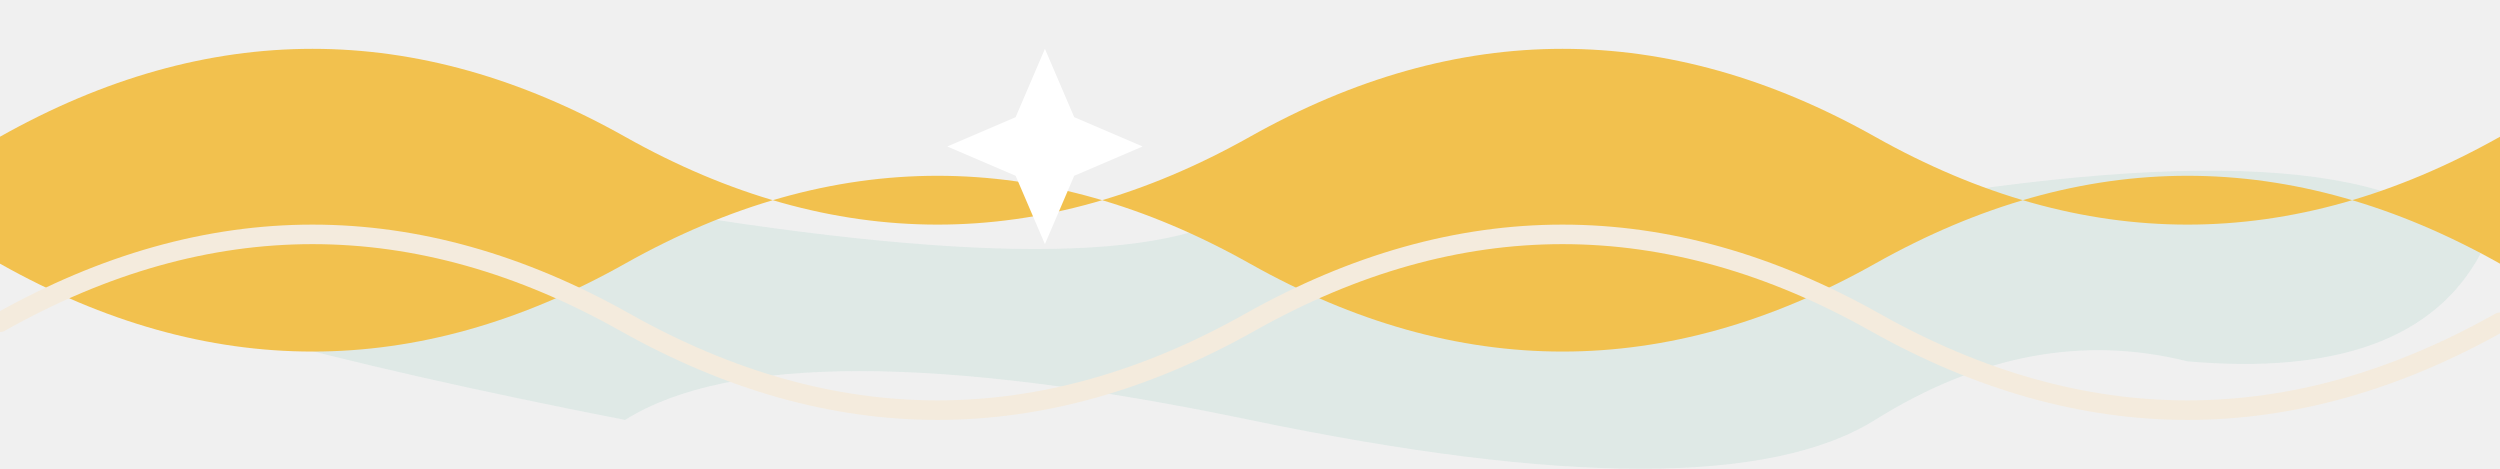
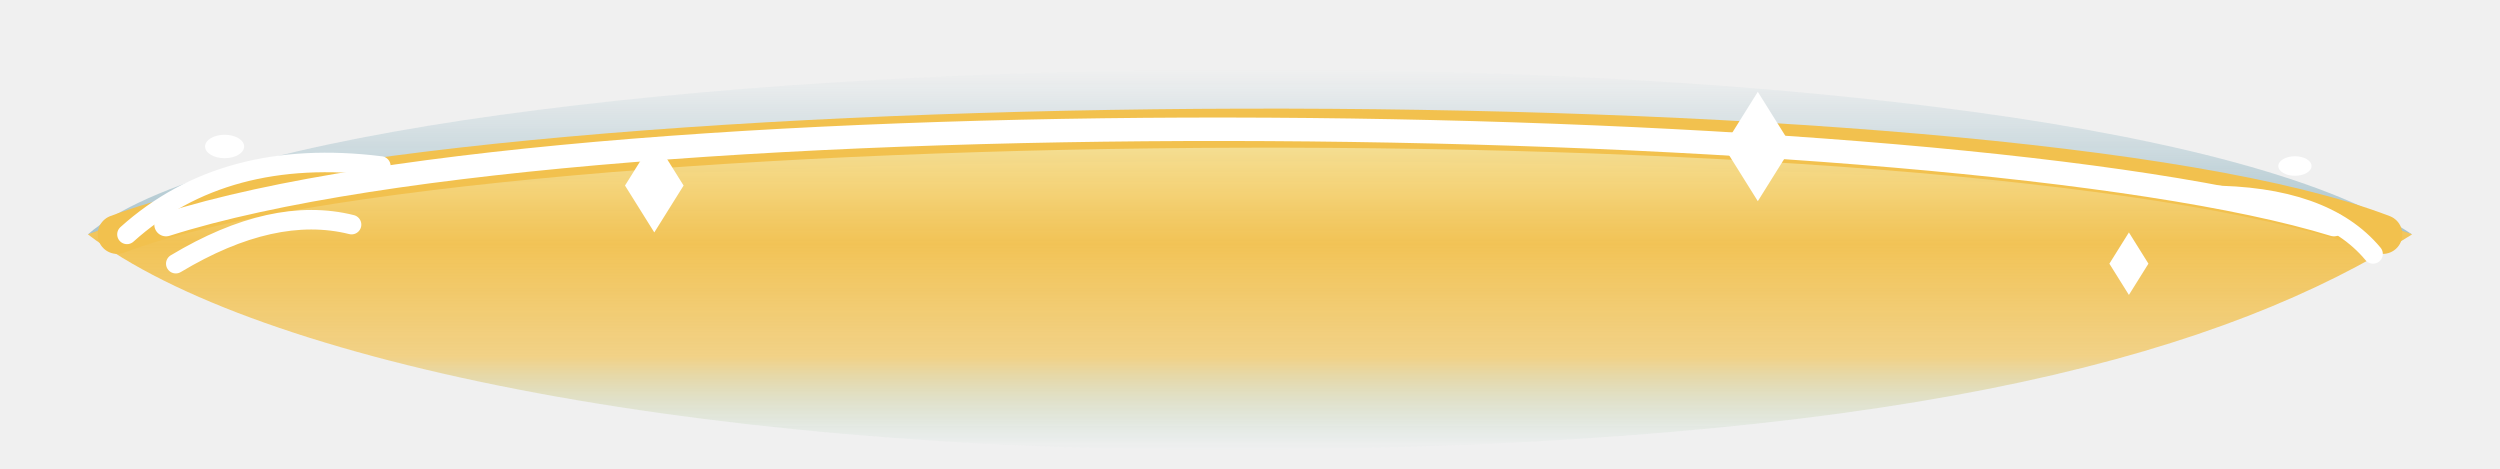
<svg xmlns="http://www.w3.org/2000/svg" width="256" height="48" viewBox="0 0 256 48">
  <g stroke-linecap="round" stroke-linejoin="round">
-     <path d="M2 26 Q12 12 64 21 T128 21 T192 21 Q244 12 254 26 Q247 39 224 37 Q208 33 192 43 T128 43 T64 43 Q18 34 2 26Z" fill="#8FC9B9" stroke="none" stroke-width="2" opacity=".18" />
-     <path d="M0 14 Q32 -4 64 14 T128 14 T192 14 T256 14 L256 27 Q224 9 192 27 T128 27 T64 27 T0 27Z" fill="#F2C14E" />
-     <path d="M0 33 Q32 15 64 33 T128 33 T192 33 T256 33" fill="none" stroke="#F4EBDD" stroke-width="2" />
-     <path d="M107 5 L110 12 L117 15 L110 18 L107 25 L104 18 L97 15 L104 12Z" fill="#FFFFFF" />
+     <defs>
+       <linearGradient id="face" x1="0" y1="0" x2="0" y2="1">
+         <stop offset="0" stop-color="#F6E7A6" />
+         <stop offset=".38" stop-color="#F2C14E" stop-opacity=".95" />
+         <stop offset=".72" stop-color="#F2C14E" stop-opacity=".65" />
+         <stop offset="1" stop-color="#8FC9B9" stop-opacity="0" />
+       </linearGradient>
+       <linearGradient id="trough" x1="0" y1="0" x2="0" y2="1">
+         <stop stop-color="#1F6F8B" stop-opacity="0" />
+         <stop offset="1" stop-color="#1F6F8B" stop-opacity=".35" />
+       </linearGradient>
+     </defs>
+     <path d="M9 24 C33 3 211 0 247 24 C210 14 48 14 9 24Z" fill="url(#trough)" />
+     <path d="M9 24 C50 8 205 8 247 24 C228 36 197 45 134 46 C73 47 26 37 9 24Z" fill="url(#face)" />
+     <path d="M12 24 C49 10 205 9 244 24" fill="none" stroke="#F2C14E" stroke-width="4" />
+     <path d="M17 23 C61 9 200 11 239 23" fill="none" stroke="#FFFFFF" stroke-width="2.4" />
+     <path d="M13 24 Q23 15 39 17 M18 27 Q28 21 36 23 M226 20 Q238 20 243 26" fill="none" stroke="#FFFFFF" stroke-width="2" />
+     <ellipse cx="23" cy="15" rx="2" ry="1.2" fill="#FFFFFF" />
+     <ellipse cx="235" cy="17" rx="1.7" ry="1" fill="#FFFFFF" />
+     <path d="M64 19 L67 14.2 L70 19 L67 23.8Z" fill="#FFFFFF" />
+     <path d="M176.5 15 L180 9.4 L183.5 15 L180 20.6Z" fill="#FFFFFF" />
+     <path d="M216 27 L218 23.8 L220 27 L218 30.2Z" fill="#FFFFFF" />
  </g>
</svg>
